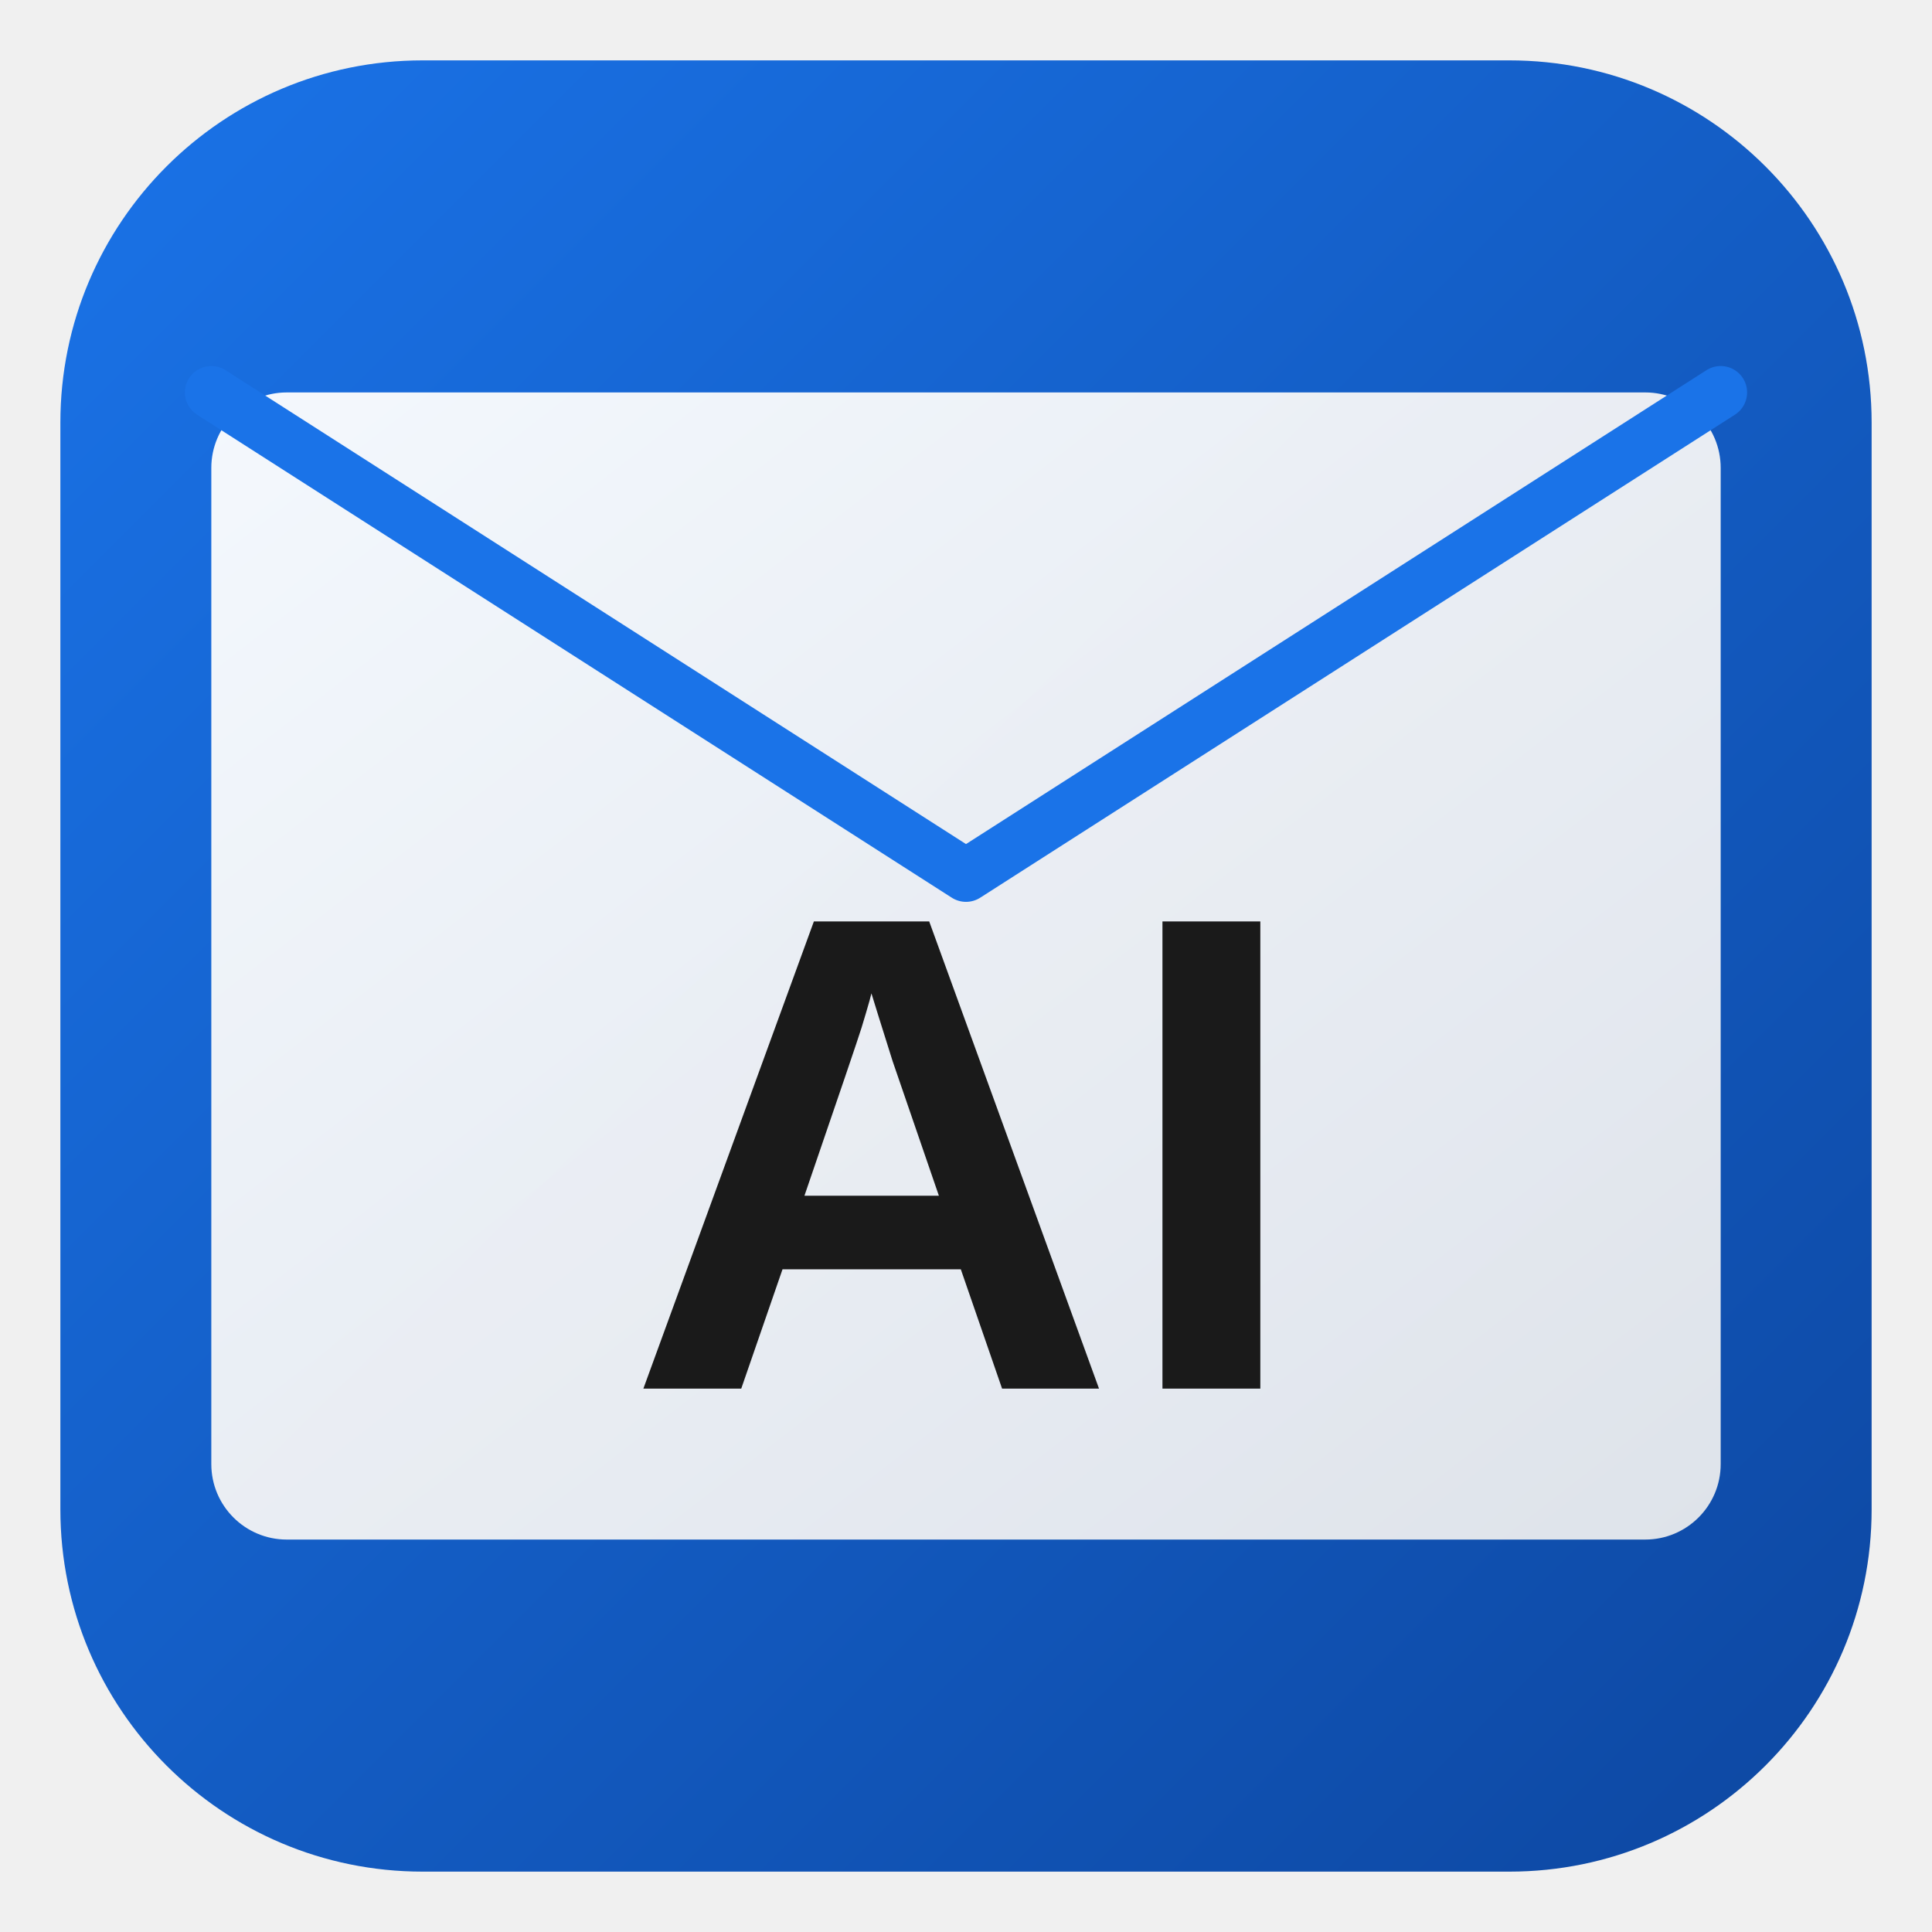
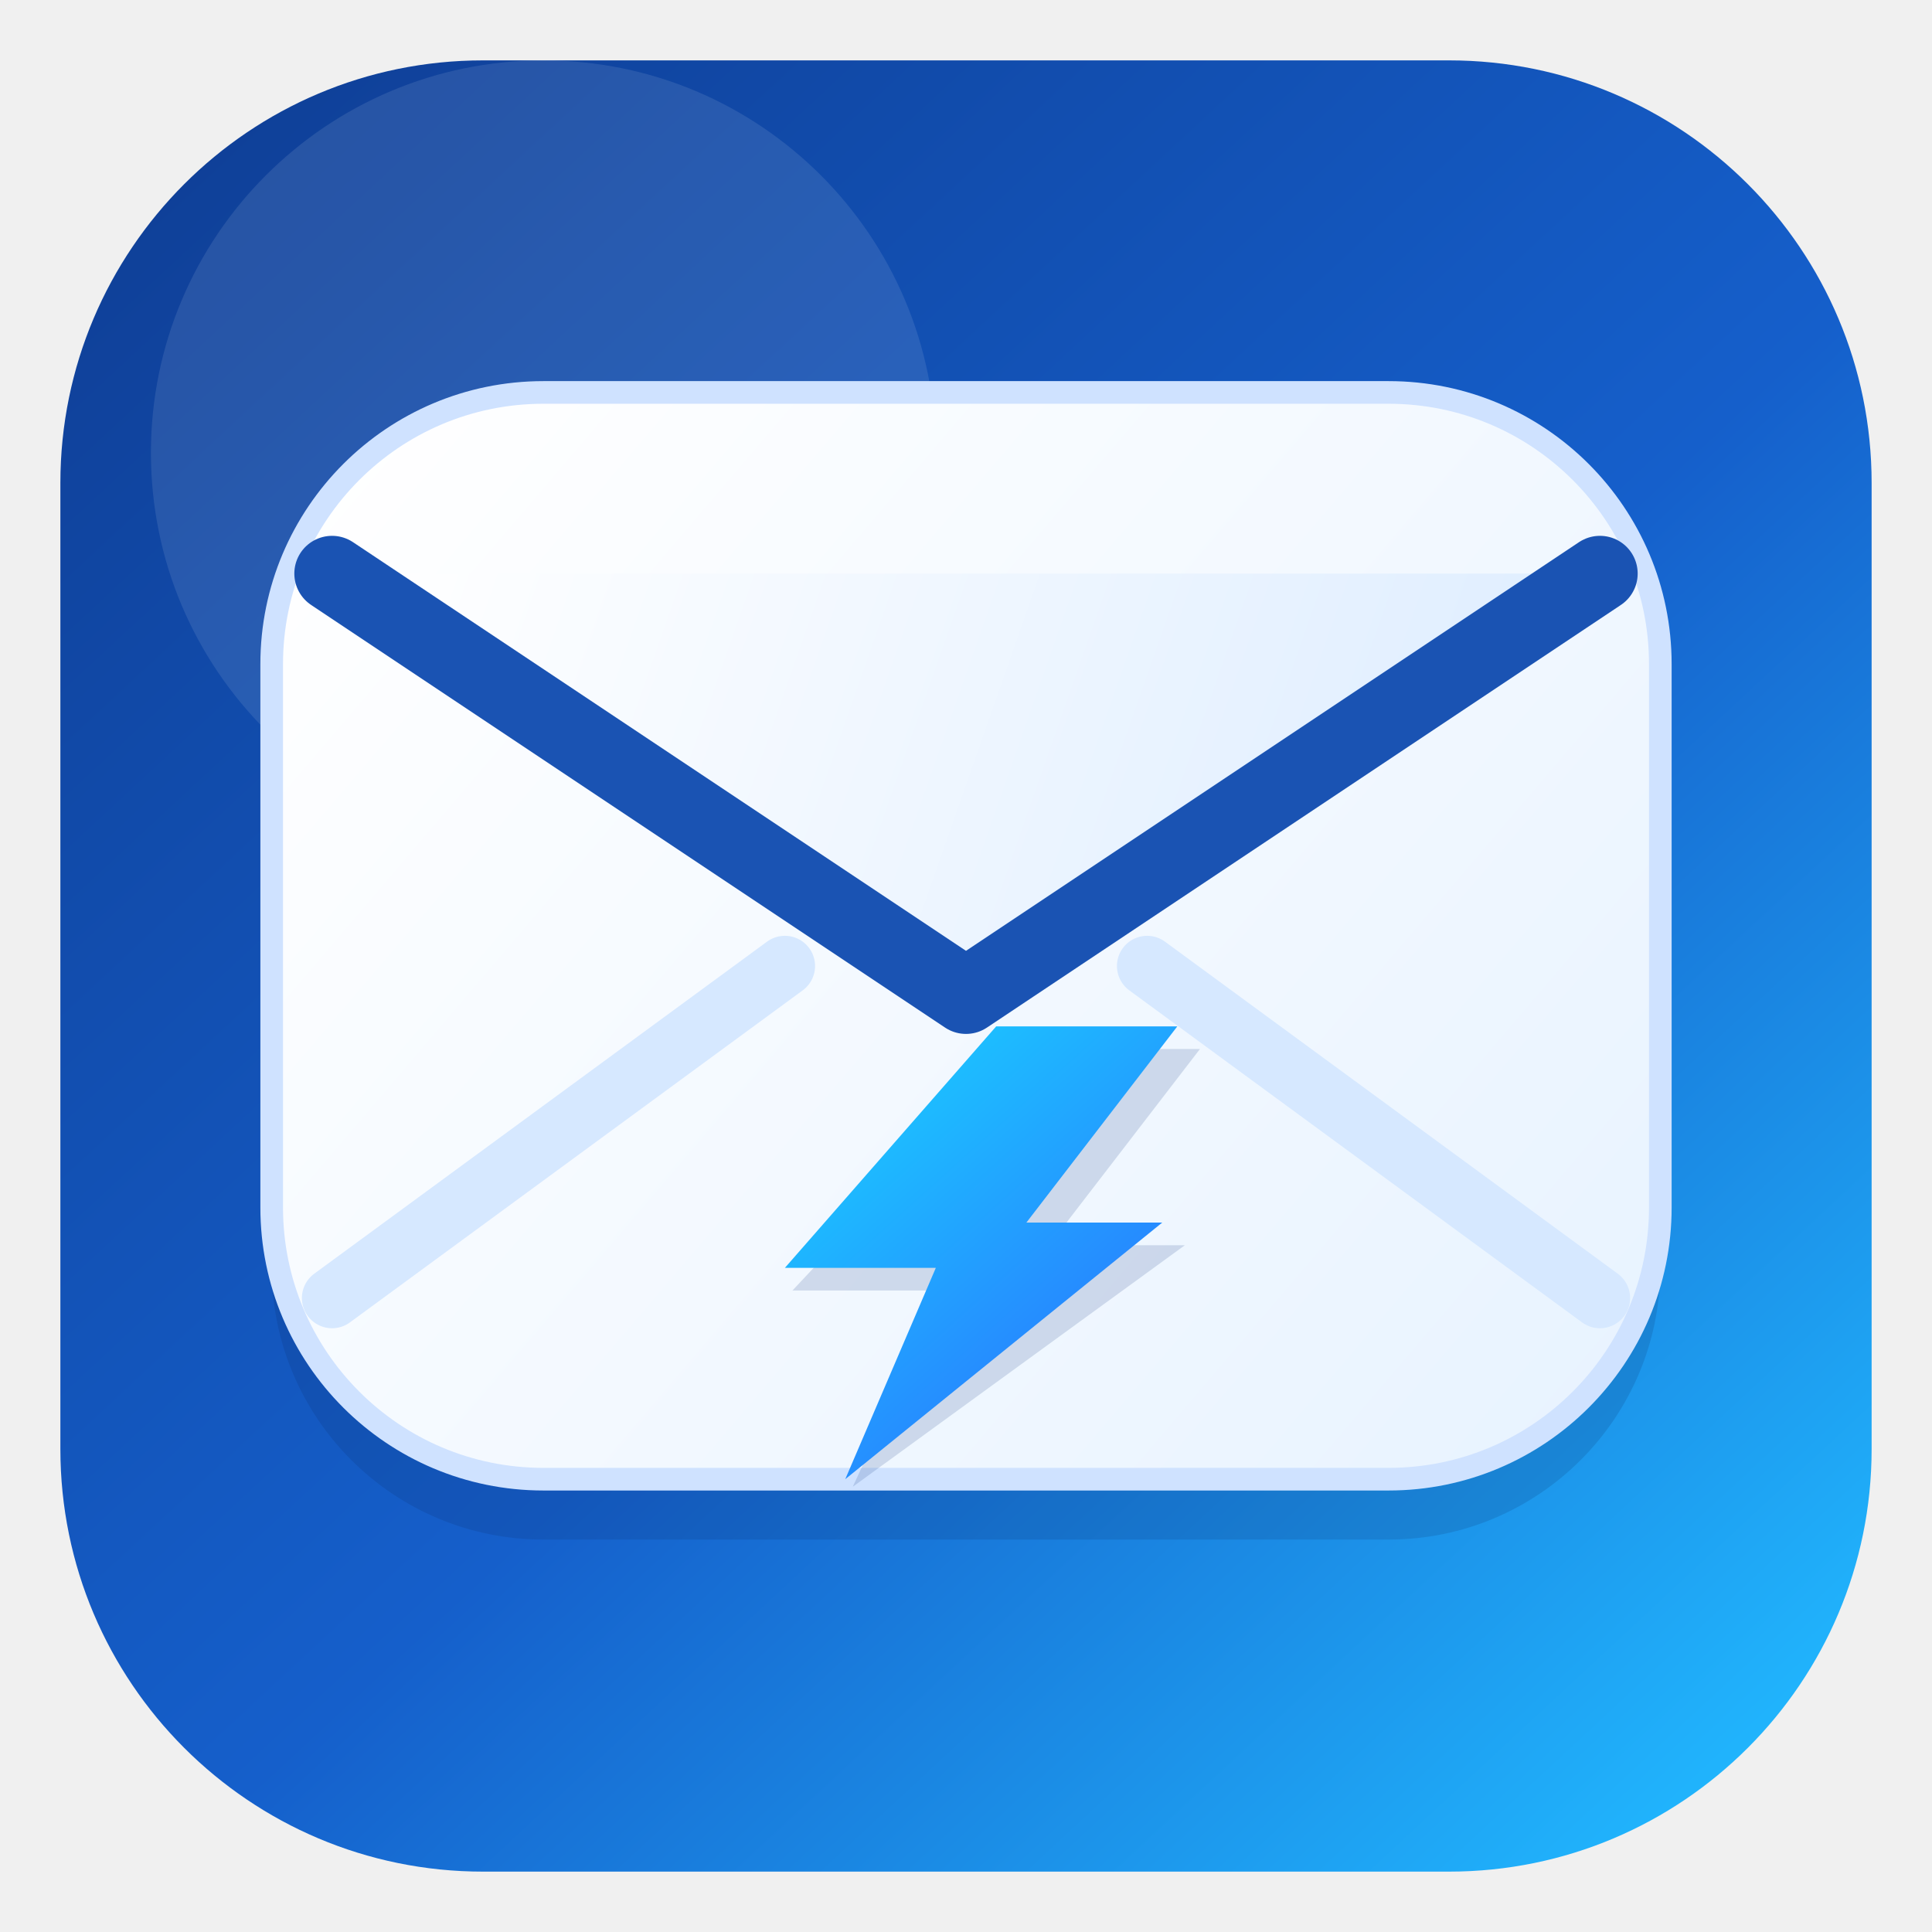
- <svg xmlns="http://www.w3.org/2000/svg" viewBox="0 0 128 128">
+ <svg xmlns="http://www.w3.org/2000/svg" viewBox="0 0 128 128" role="img" aria-label="Thunderbird Agent icon">
  <defs>
-     <linearGradient id="bg" x1="0%" y1="0%" x2="100%" y2="100%">
-       <stop offset="0%" style="stop-color:#1a73e8" />
-       <stop offset="100%" style="stop-color:#0d47a1" />
+     <linearGradient id="bg" x1="12" y1="8" x2="116" y2="120" gradientUnits="userSpaceOnUse">
+       <stop offset="0%" stop-color="#0f3f97" />
+       <stop offset="55%" stop-color="#155fcb" />
+       <stop offset="100%" stop-color="#21b8ff" />
    </linearGradient>
-     <linearGradient id="envelope" x1="0%" y1="0%" x2="100%" y2="100%">
-       <stop offset="0%" style="stop-color:#ffffff" />
-       <stop offset="100%" style="stop-color:#e8eaed" />
+     <linearGradient id="mail" x1="22" y1="28" x2="104" y2="98" gradientUnits="userSpaceOnUse">
+       <stop offset="0%" stop-color="#ffffff" />
+       <stop offset="100%" stop-color="#e8f3ff" />
+     </linearGradient>
+     <linearGradient id="flap" x1="24" y1="38" x2="104" y2="66" gradientUnits="userSpaceOnUse">
+       <stop offset="0%" stop-color="#ffffff" />
+       <stop offset="100%" stop-color="#dcecff" />
+     </linearGradient>
+     <linearGradient id="bolt" x1="52" y1="68" x2="79" y2="98" gradientUnits="userSpaceOnUse">
+       <stop offset="0%" stop-color="#18d8ff" />
+       <stop offset="100%" stop-color="#2d63ff" />
    </linearGradient>
  </defs>
-   <rect x="4" y="4" width="120" height="120" rx="24" ry="24" fill="url(#bg)" />
-   <rect x="14" y="26" width="100" height="76" rx="5" ry="5" fill="url(#envelope)" opacity="0.95" />
-   <path d="M14 26 L64 58 L114 26" fill="none" stroke="#1a73e8" stroke-width="3.5" stroke-linecap="round" stroke-linejoin="round" />
-   <text x="64" y="92" text-anchor="middle" font-family="Arial,sans-serif" font-weight="bold" font-size="45" fill="#1a1a1a">AI</text>
+   <rect x="4" y="4" width="120" height="120" rx="28" fill="url(#bg)" />
+   <circle cx="36" cy="30" r="26" fill="#ffffff" opacity="0.10" />
+   <rect x="18" y="30" width="92" height="72" rx="18" fill="#08275f" opacity="0.16" />
+   <rect x="18" y="26" width="92" height="72" rx="18" fill="url(#mail)" stroke="#cfe2ff" stroke-width="1.5" />
+   <path d="M22 38 L64 66 L106 38" fill="url(#flap)" stroke="#1a53b3" stroke-width="5" stroke-linecap="round" stroke-linejoin="round" />
+   <path d="M22 86 L52 64" fill="none" stroke="#d6e8ff" stroke-width="4" stroke-linecap="round" />
+   <path d="M106 86 L76 64" fill="none" stroke="#d6e8ff" stroke-width="4" stroke-linecap="round" />
+   <path d="M67.5 69.5 H79.5 L69.5 82.5 H78.5 L56.5 98.5 L62.5 85.5 H52.5 L67.5 69.5 Z" fill="#0b367e" opacity="0.16" />
+   <path d="M66 68 H78 L68 81 H77 L56 98 L62 84 H52 L66 68 Z" fill="url(#bolt)" />
</svg>
